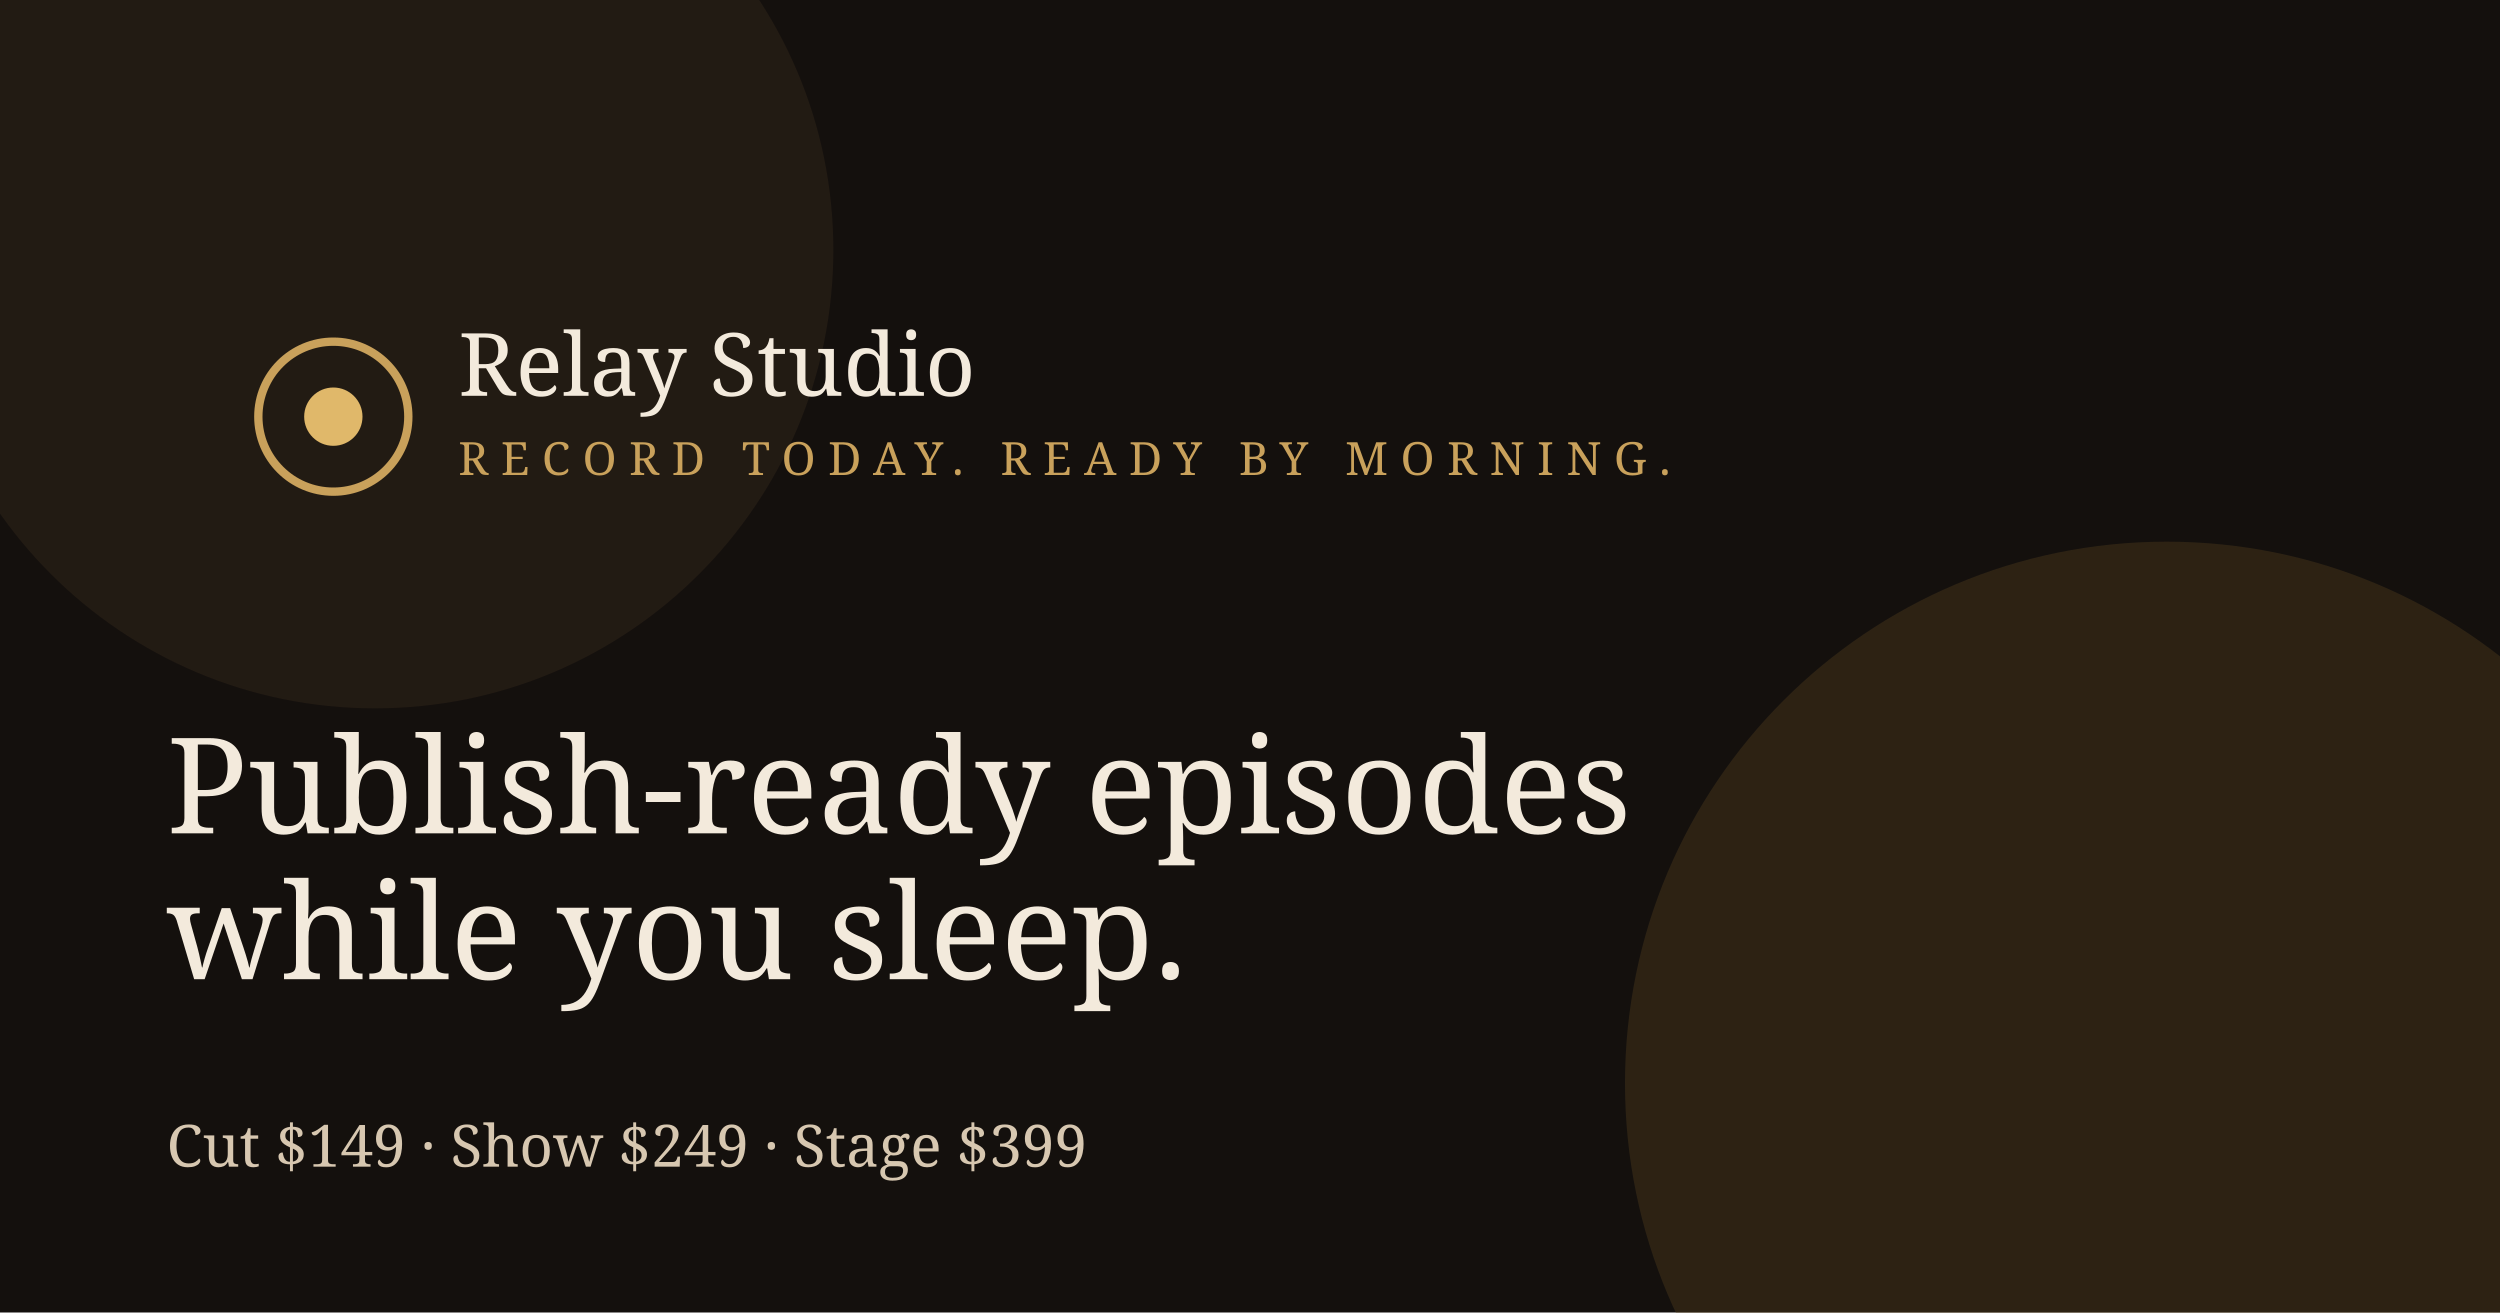
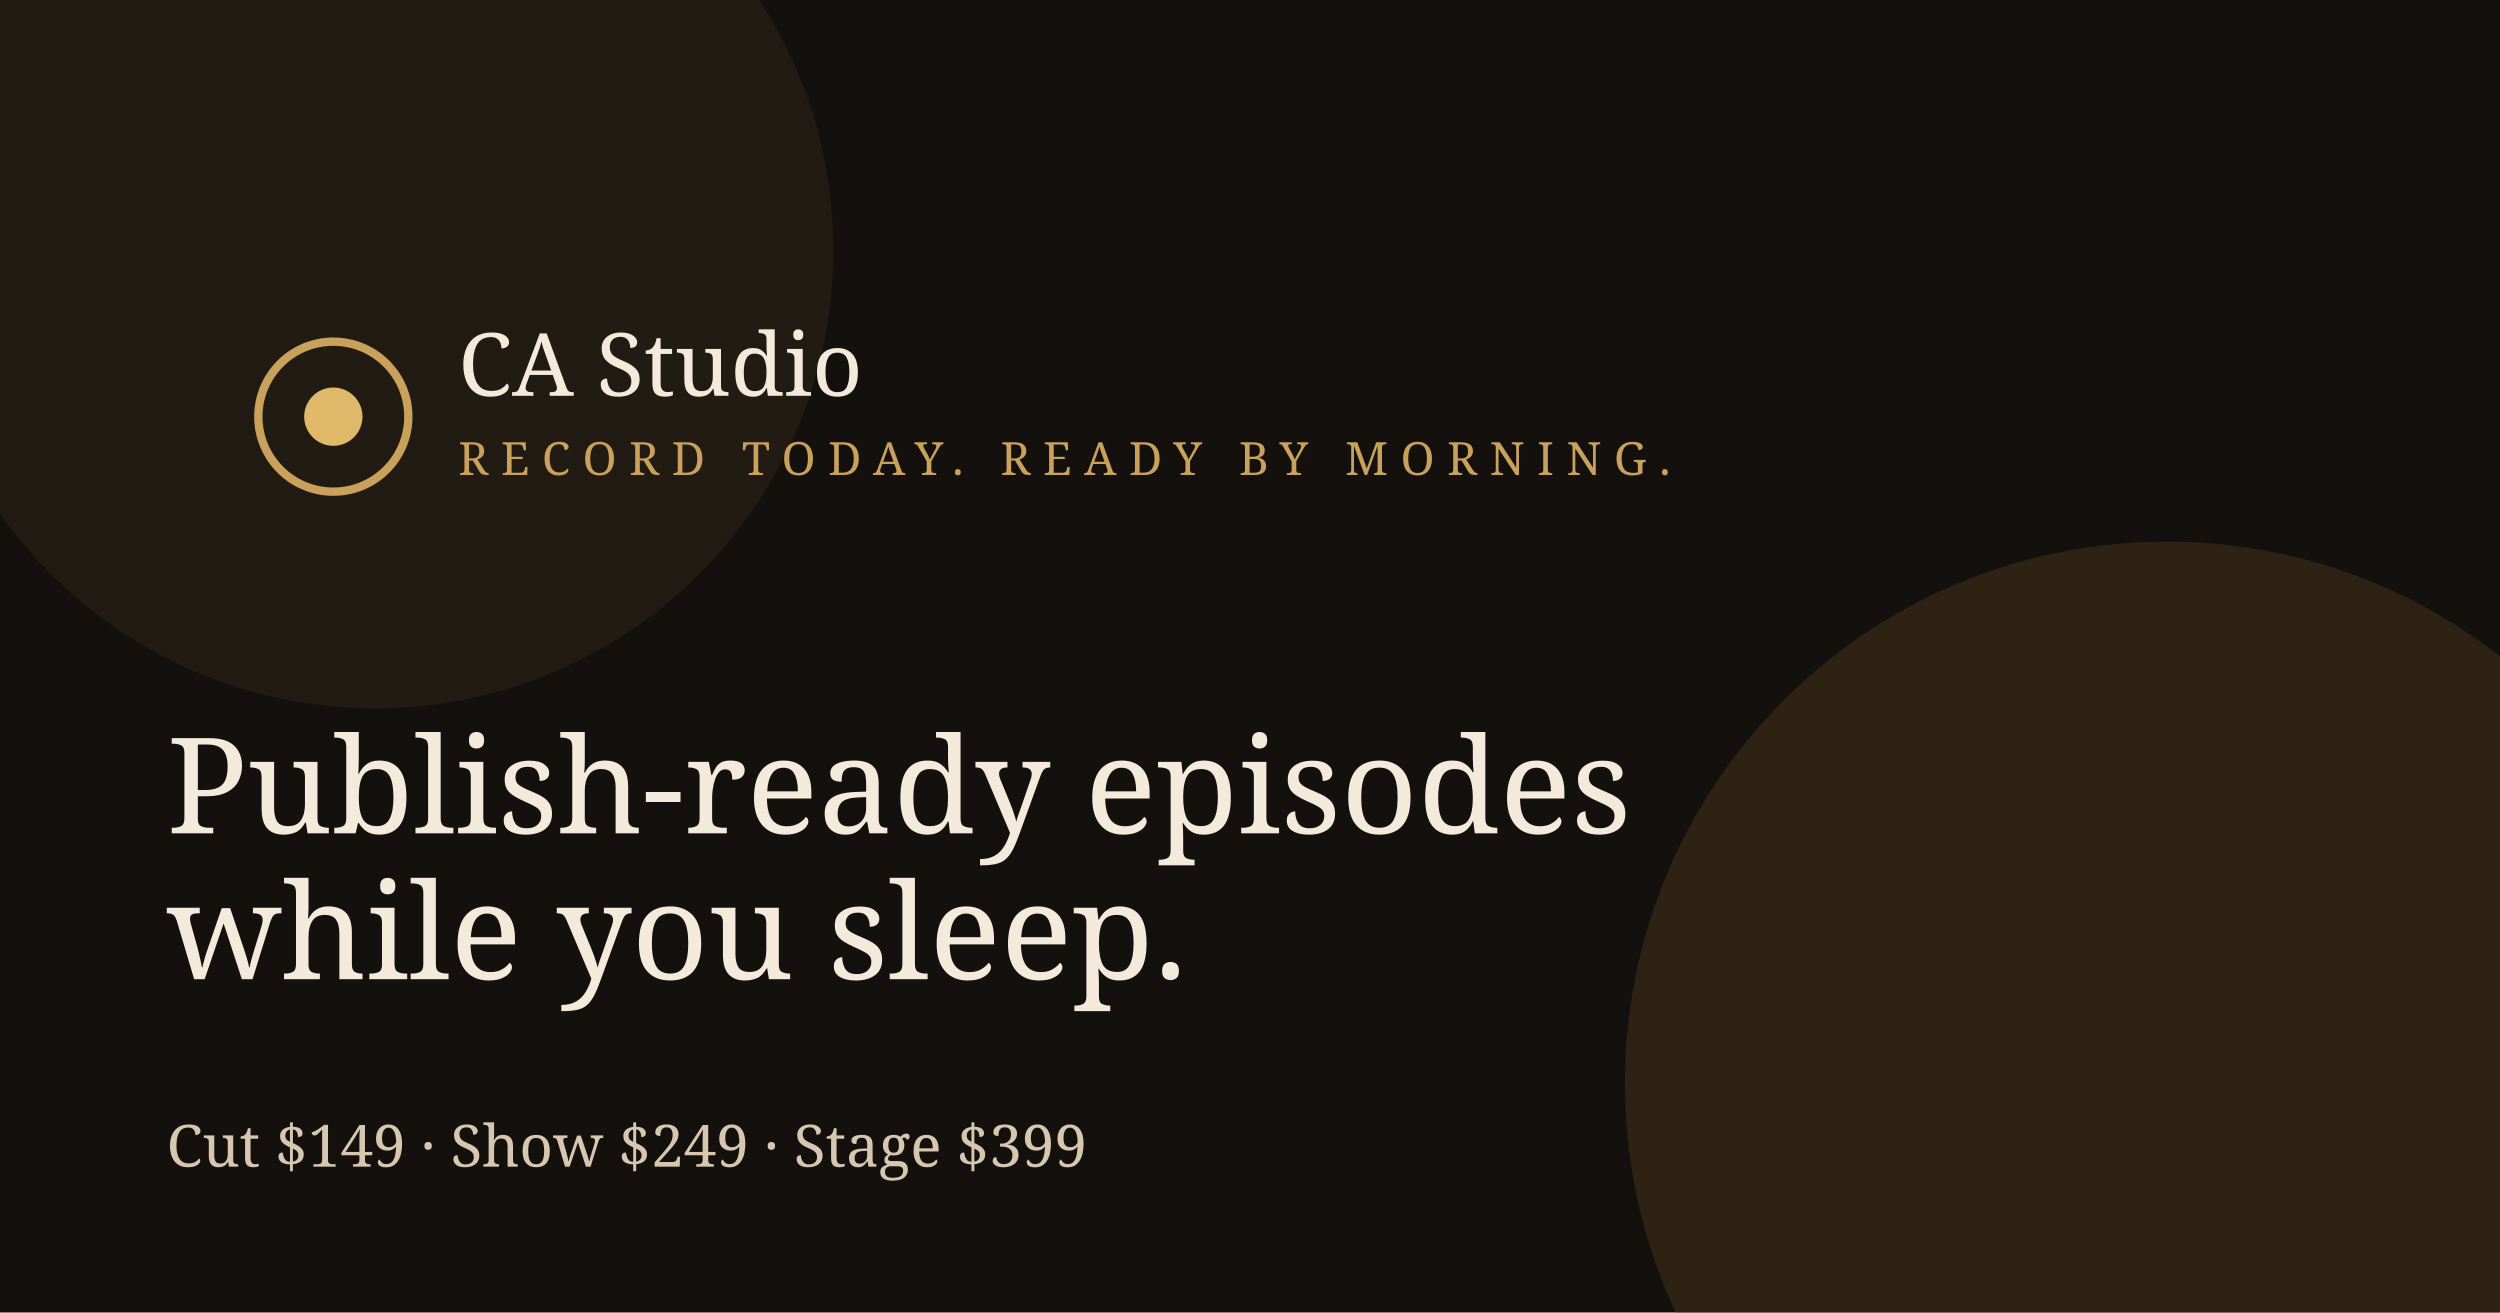
- <svg xmlns="http://www.w3.org/2000/svg" viewBox="0 0 1200 630" role="img" aria-label="Relay Studio">
+ <svg xmlns="http://www.w3.org/2000/svg" viewBox="0 0 1200 630" role="img" aria-label="CA Studio">
  <rect width="1200" height="630" fill="#14100d" />
  <circle cx="180" cy="120" r="220" fill="#c9a15b" fill-opacity="0.08" />
  <circle cx="1040" cy="520" r="260" fill="#5c4520" fill-opacity="0.35" />
  <circle cx="160" cy="200" r="36" fill="none" stroke="#c9a15b" stroke-width="4" />
  <circle cx="160" cy="200" r="14" fill="#e0b86a" />
-   <text x="220" y="190" font-family="Georgia, serif" font-size="42" fill="#f3eadc">Relay Studio</text>
+   <text x="220" y="190" font-family="Georgia, serif" font-size="42" fill="#f3eadc">CA Studio</text>
  <text x="220" y="228" font-family="Georgia, serif" font-size="22" fill="#c9a15b" letter-spacing="6">RECORD TODAY. READY BY MORNING.</text>
  <text x="80" y="400" font-family="Georgia, serif" font-size="64" fill="#f3eadc">Publish-ready episodes</text>
  <text x="80" y="470" font-family="Georgia, serif" font-size="64" fill="#f3eadc">while you sleep.</text>
  <text x="80" y="560" font-family="Georgia, serif" font-size="28" fill="#d7c7b0">Cut $149  ·  Show $249  ·  Stage $399</text>
</svg>
